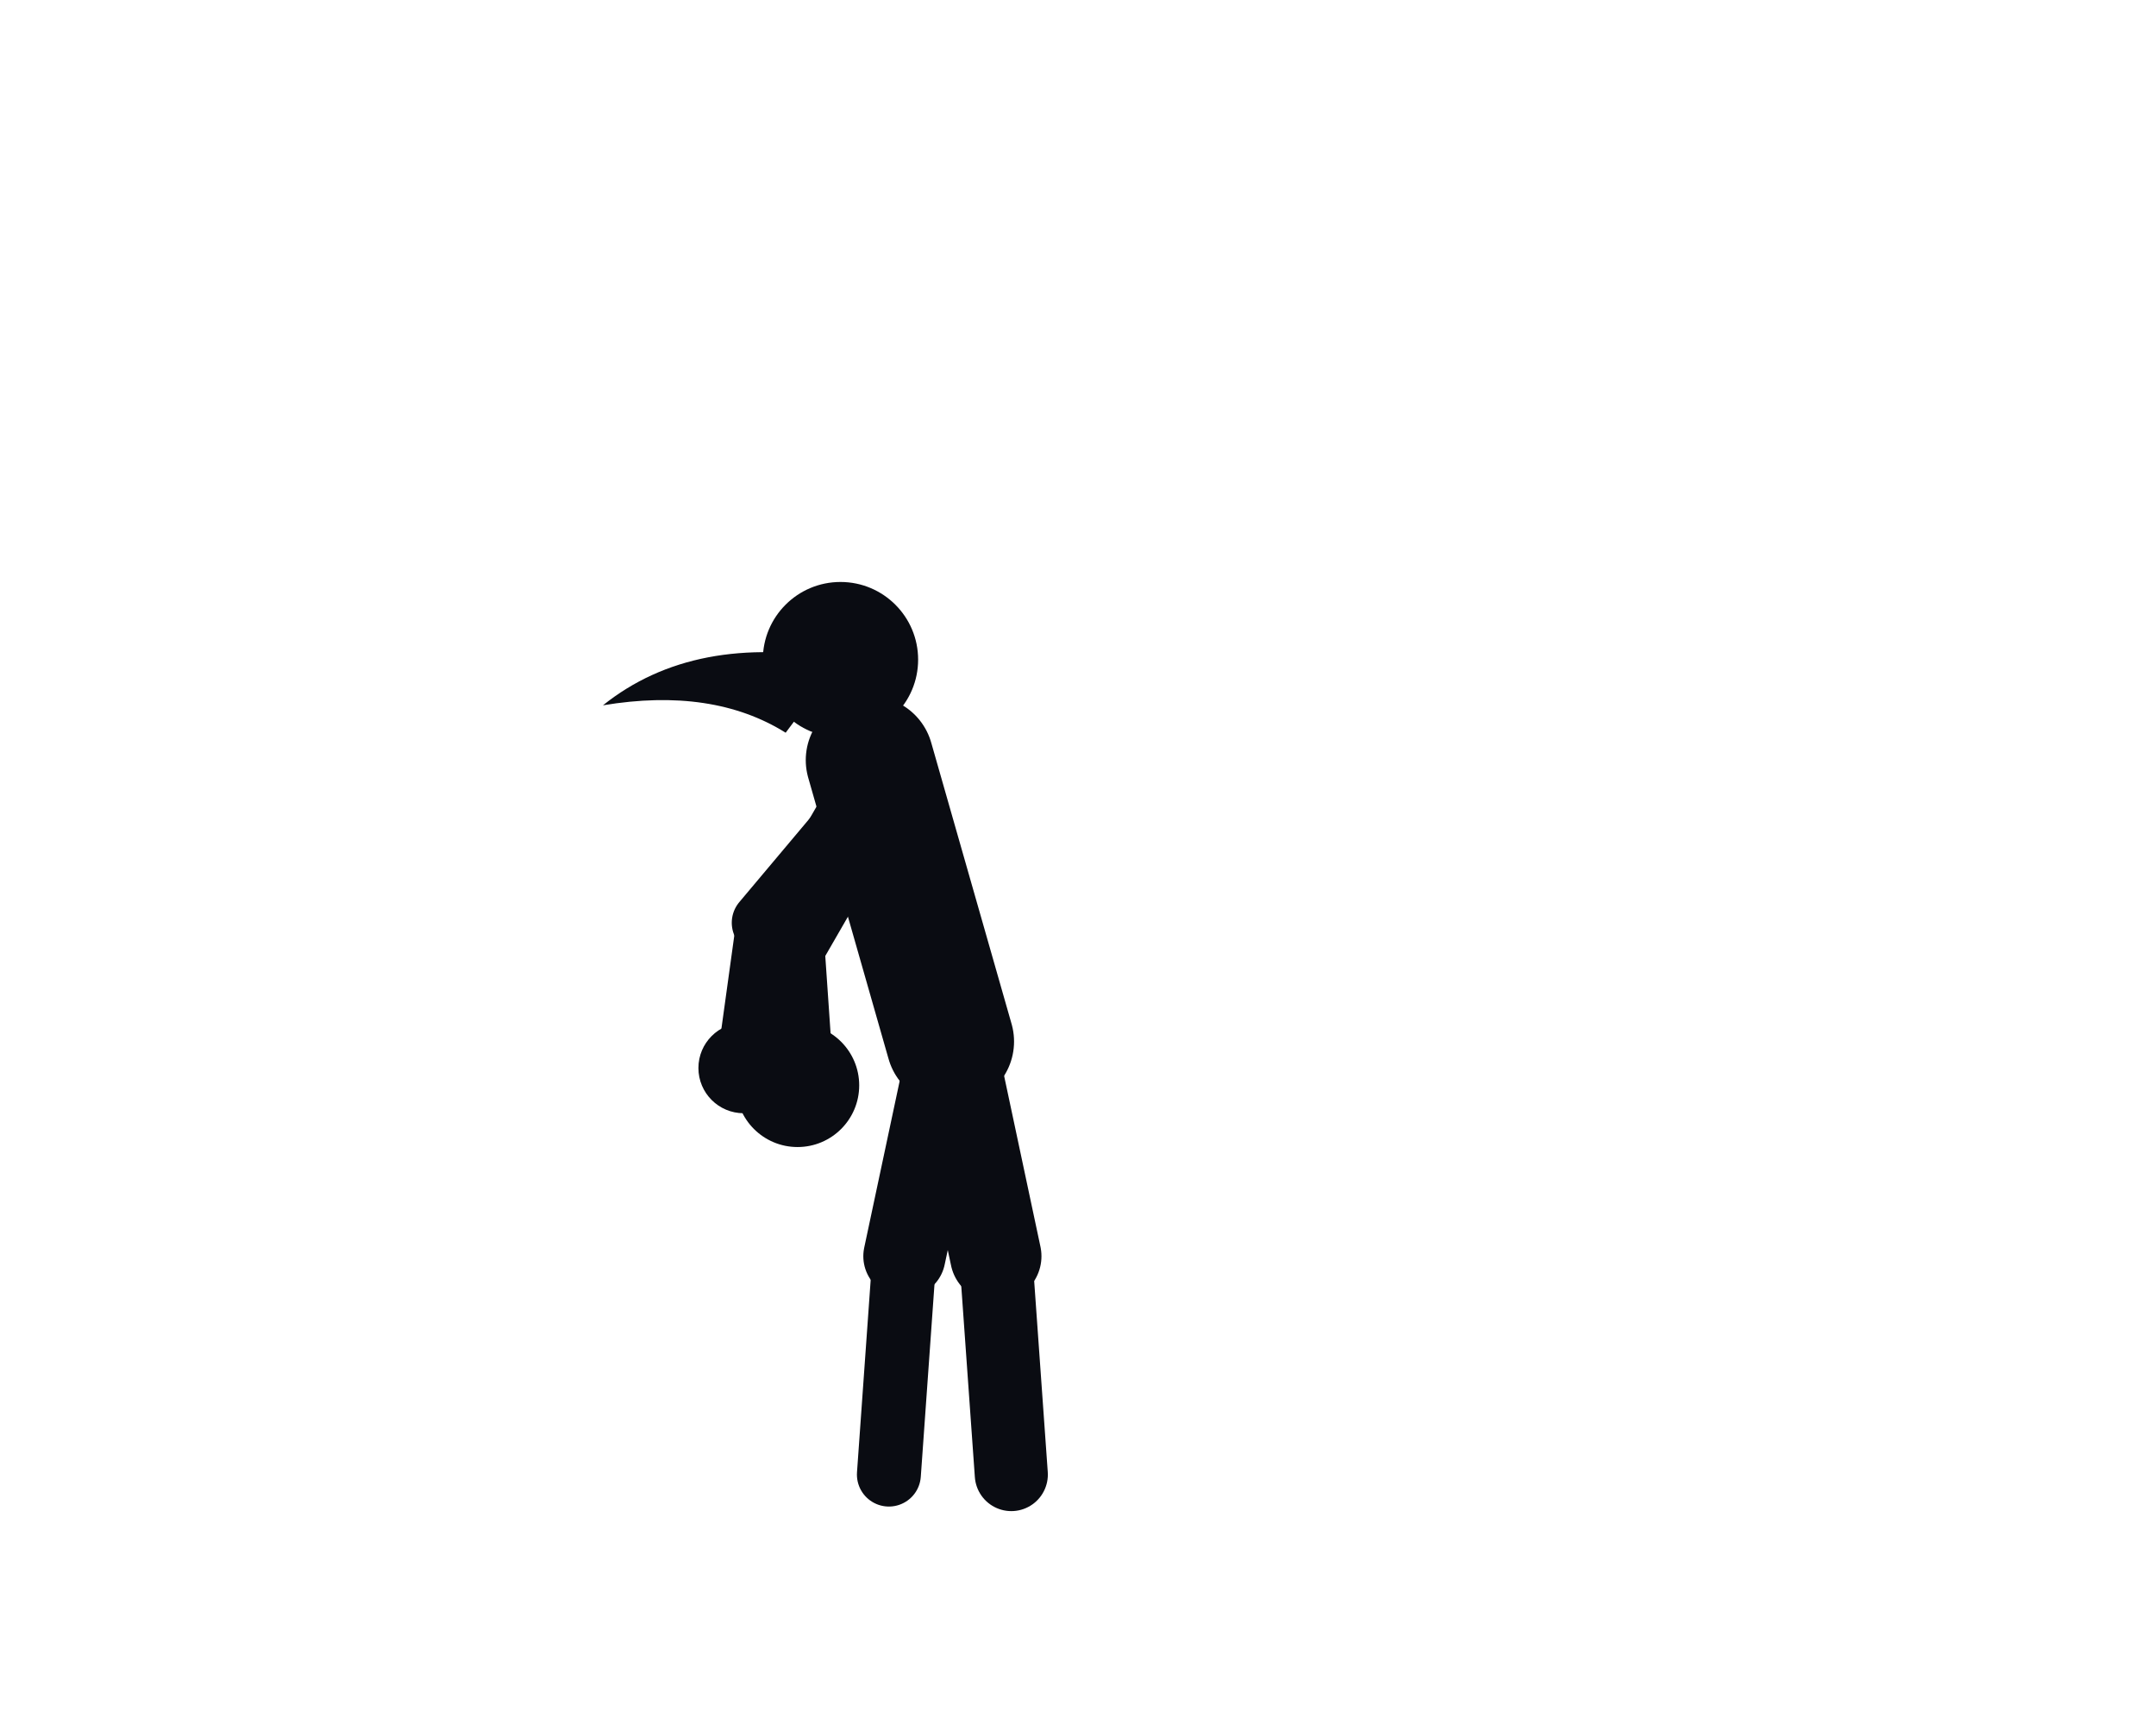
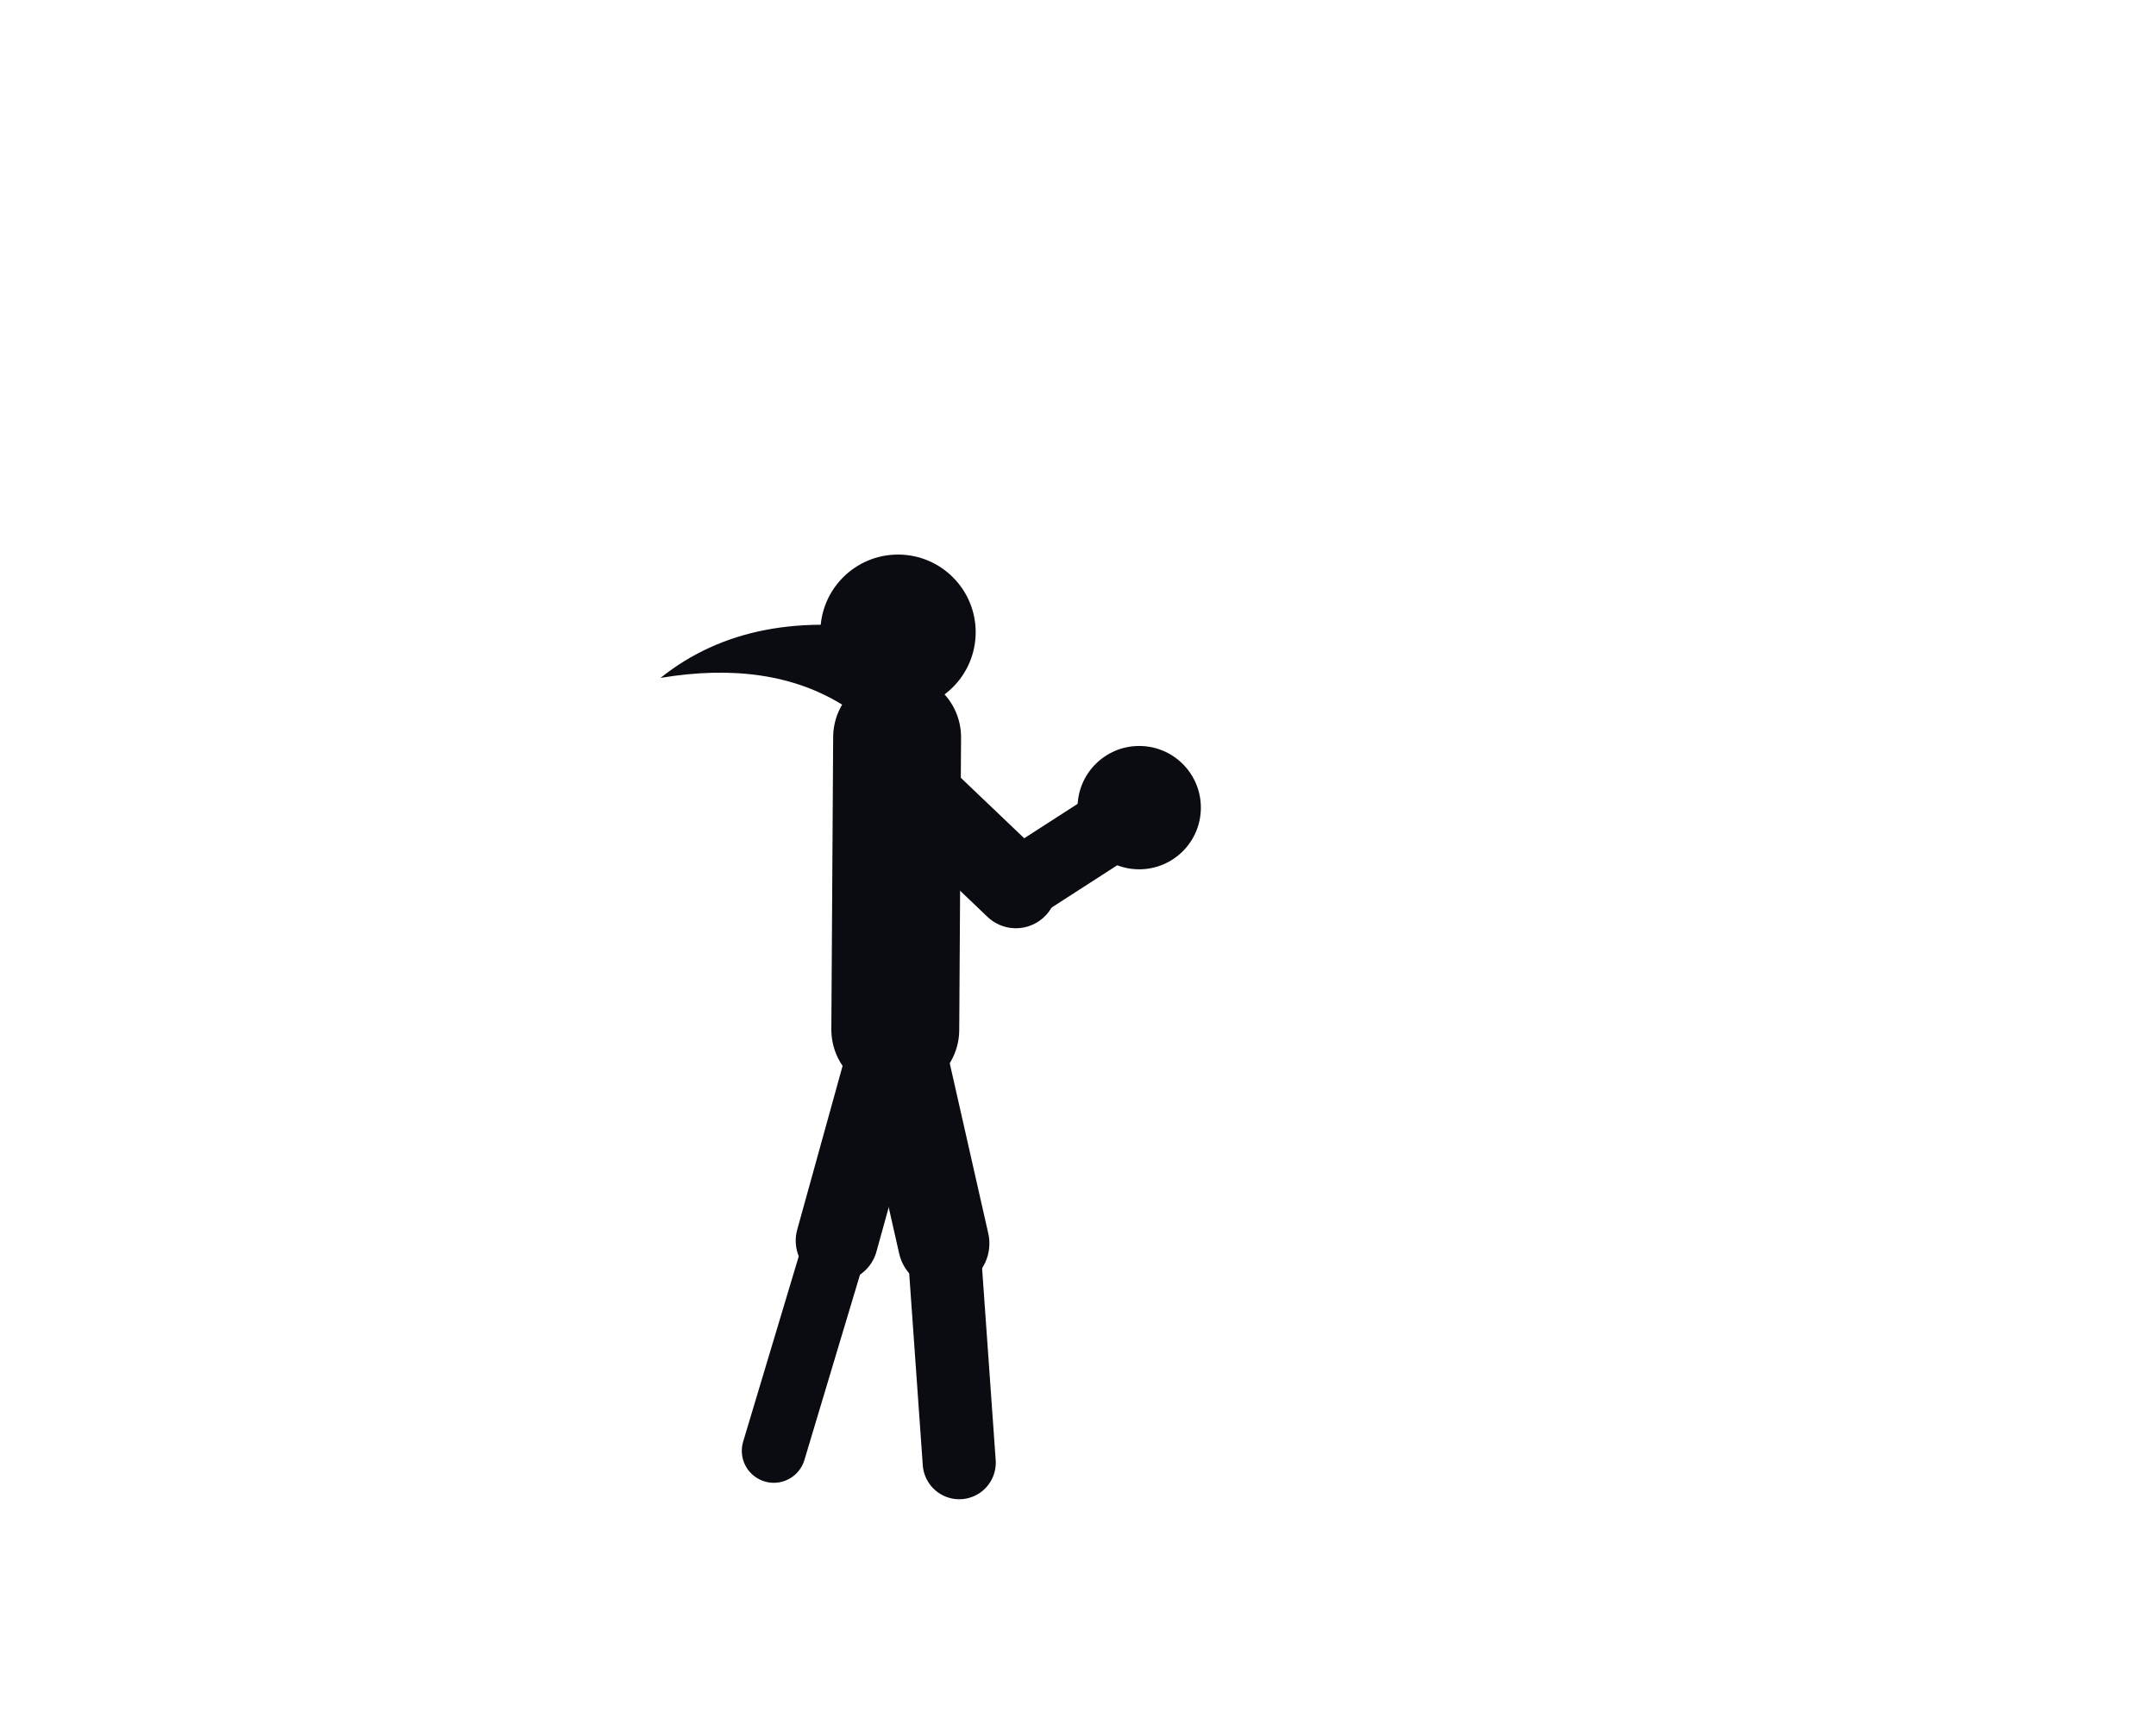
<svg xmlns="http://www.w3.org/2000/svg" viewBox="-52 -20 236 188" width="236" height="188">
-   <line x1="52.0" y1="94.0" x2="47.0" y2="117.5" stroke="#0a0c12" stroke-width="9" stroke-linecap="round" />
-   <line x1="47.0" y1="117.5" x2="45.3" y2="141.4" stroke="#0a0c12" stroke-width="7" stroke-linecap="round" />
-   <line x1="43.2" y1="67.2" x2="31.6" y2="81.0" stroke="#0a0c12" stroke-width="7" stroke-linecap="round" />
-   <line x1="31.6" y1="81.0" x2="29.4" y2="96.9" stroke="#0a0c12" stroke-width="6" stroke-linecap="round" />
-   <circle cx="29.4" cy="96.9" r="4.95" fill="#0a0c12" />
-   <line x1="52.0" y1="94.0" x2="43.2" y2="63.2" stroke="#0a0c12" stroke-width="14" stroke-linecap="round" />
-   <circle cx="40.0" cy="52.2" r="8.5" fill="#0a0c12" />
-   <path d="M 40.0 52.2 q -16 -3 -26 5 q 12 -2 20 3 z" fill="#0a0c12" />
-   <line x1="52.0" y1="94.0" x2="57.0" y2="117.5" stroke="#0a0c12" stroke-width="10" stroke-linecap="round" />
-   <line x1="57.0" y1="117.5" x2="58.7" y2="141.4" stroke="#0a0c12" stroke-width="8" stroke-linecap="round" />
-   <line x1="43.2" y1="67.2" x2="34.2" y2="82.8" stroke="#0a0c12" stroke-width="9" stroke-linecap="round" />
-   <line x1="34.2" y1="82.8" x2="35.3" y2="98.8" stroke="#0a0c12" stroke-width="8" stroke-linecap="round" />
-   <circle cx="35.3" cy="98.8" r="6.75" fill="#0a0c12" />
+   <line x1="46.0" y1="92.7" x2="39.6" y2="115.8" stroke="#0a0c12" stroke-width="9" stroke-linecap="round" />
+   <line x1="39.6" y1="115.8" x2="32.7" y2="138.8" stroke="#0a0c12" stroke-width="7" stroke-linecap="round" />
+   <line x1="46.2" y1="64.7" x2="58.7" y2="77.7" stroke="#0a0c12" stroke-width="7" stroke-linecap="round" />
+   <line x1="58.7" y1="77.7" x2="72.6" y2="69.8" stroke="#0a0c12" stroke-width="6" stroke-linecap="round" />
+   <circle cx="72.6" cy="69.8" r="4.95" fill="#0a0c12" />
+   <line x1="46.0" y1="92.7" x2="46.2" y2="60.7" stroke="#0a0c12" stroke-width="14" stroke-linecap="round" />
+   <circle cx="46.3" cy="49.2" r="8.5" fill="#0a0c12" />
+   <path d="M 46.3 49.2 q -16 -3 -26 5 q 12 -2 20 3 z" fill="#0a0c12" />
+   <line x1="46.0" y1="92.7" x2="51.3" y2="116.1" stroke="#0a0c12" stroke-width="10" stroke-linecap="round" />
+   <line x1="51.3" y1="116.1" x2="53.0" y2="140.1" stroke="#0a0c12" stroke-width="8" stroke-linecap="round" />
+   <line x1="46.2" y1="64.7" x2="59.2" y2="77.1" stroke="#0a0c12" stroke-width="9" stroke-linecap="round" />
+   <line x1="59.2" y1="77.1" x2="72.7" y2="68.4" stroke="#0a0c12" stroke-width="8" stroke-linecap="round" />
+   <circle cx="72.7" cy="68.4" r="6.75" fill="#0a0c12" />
</svg>
